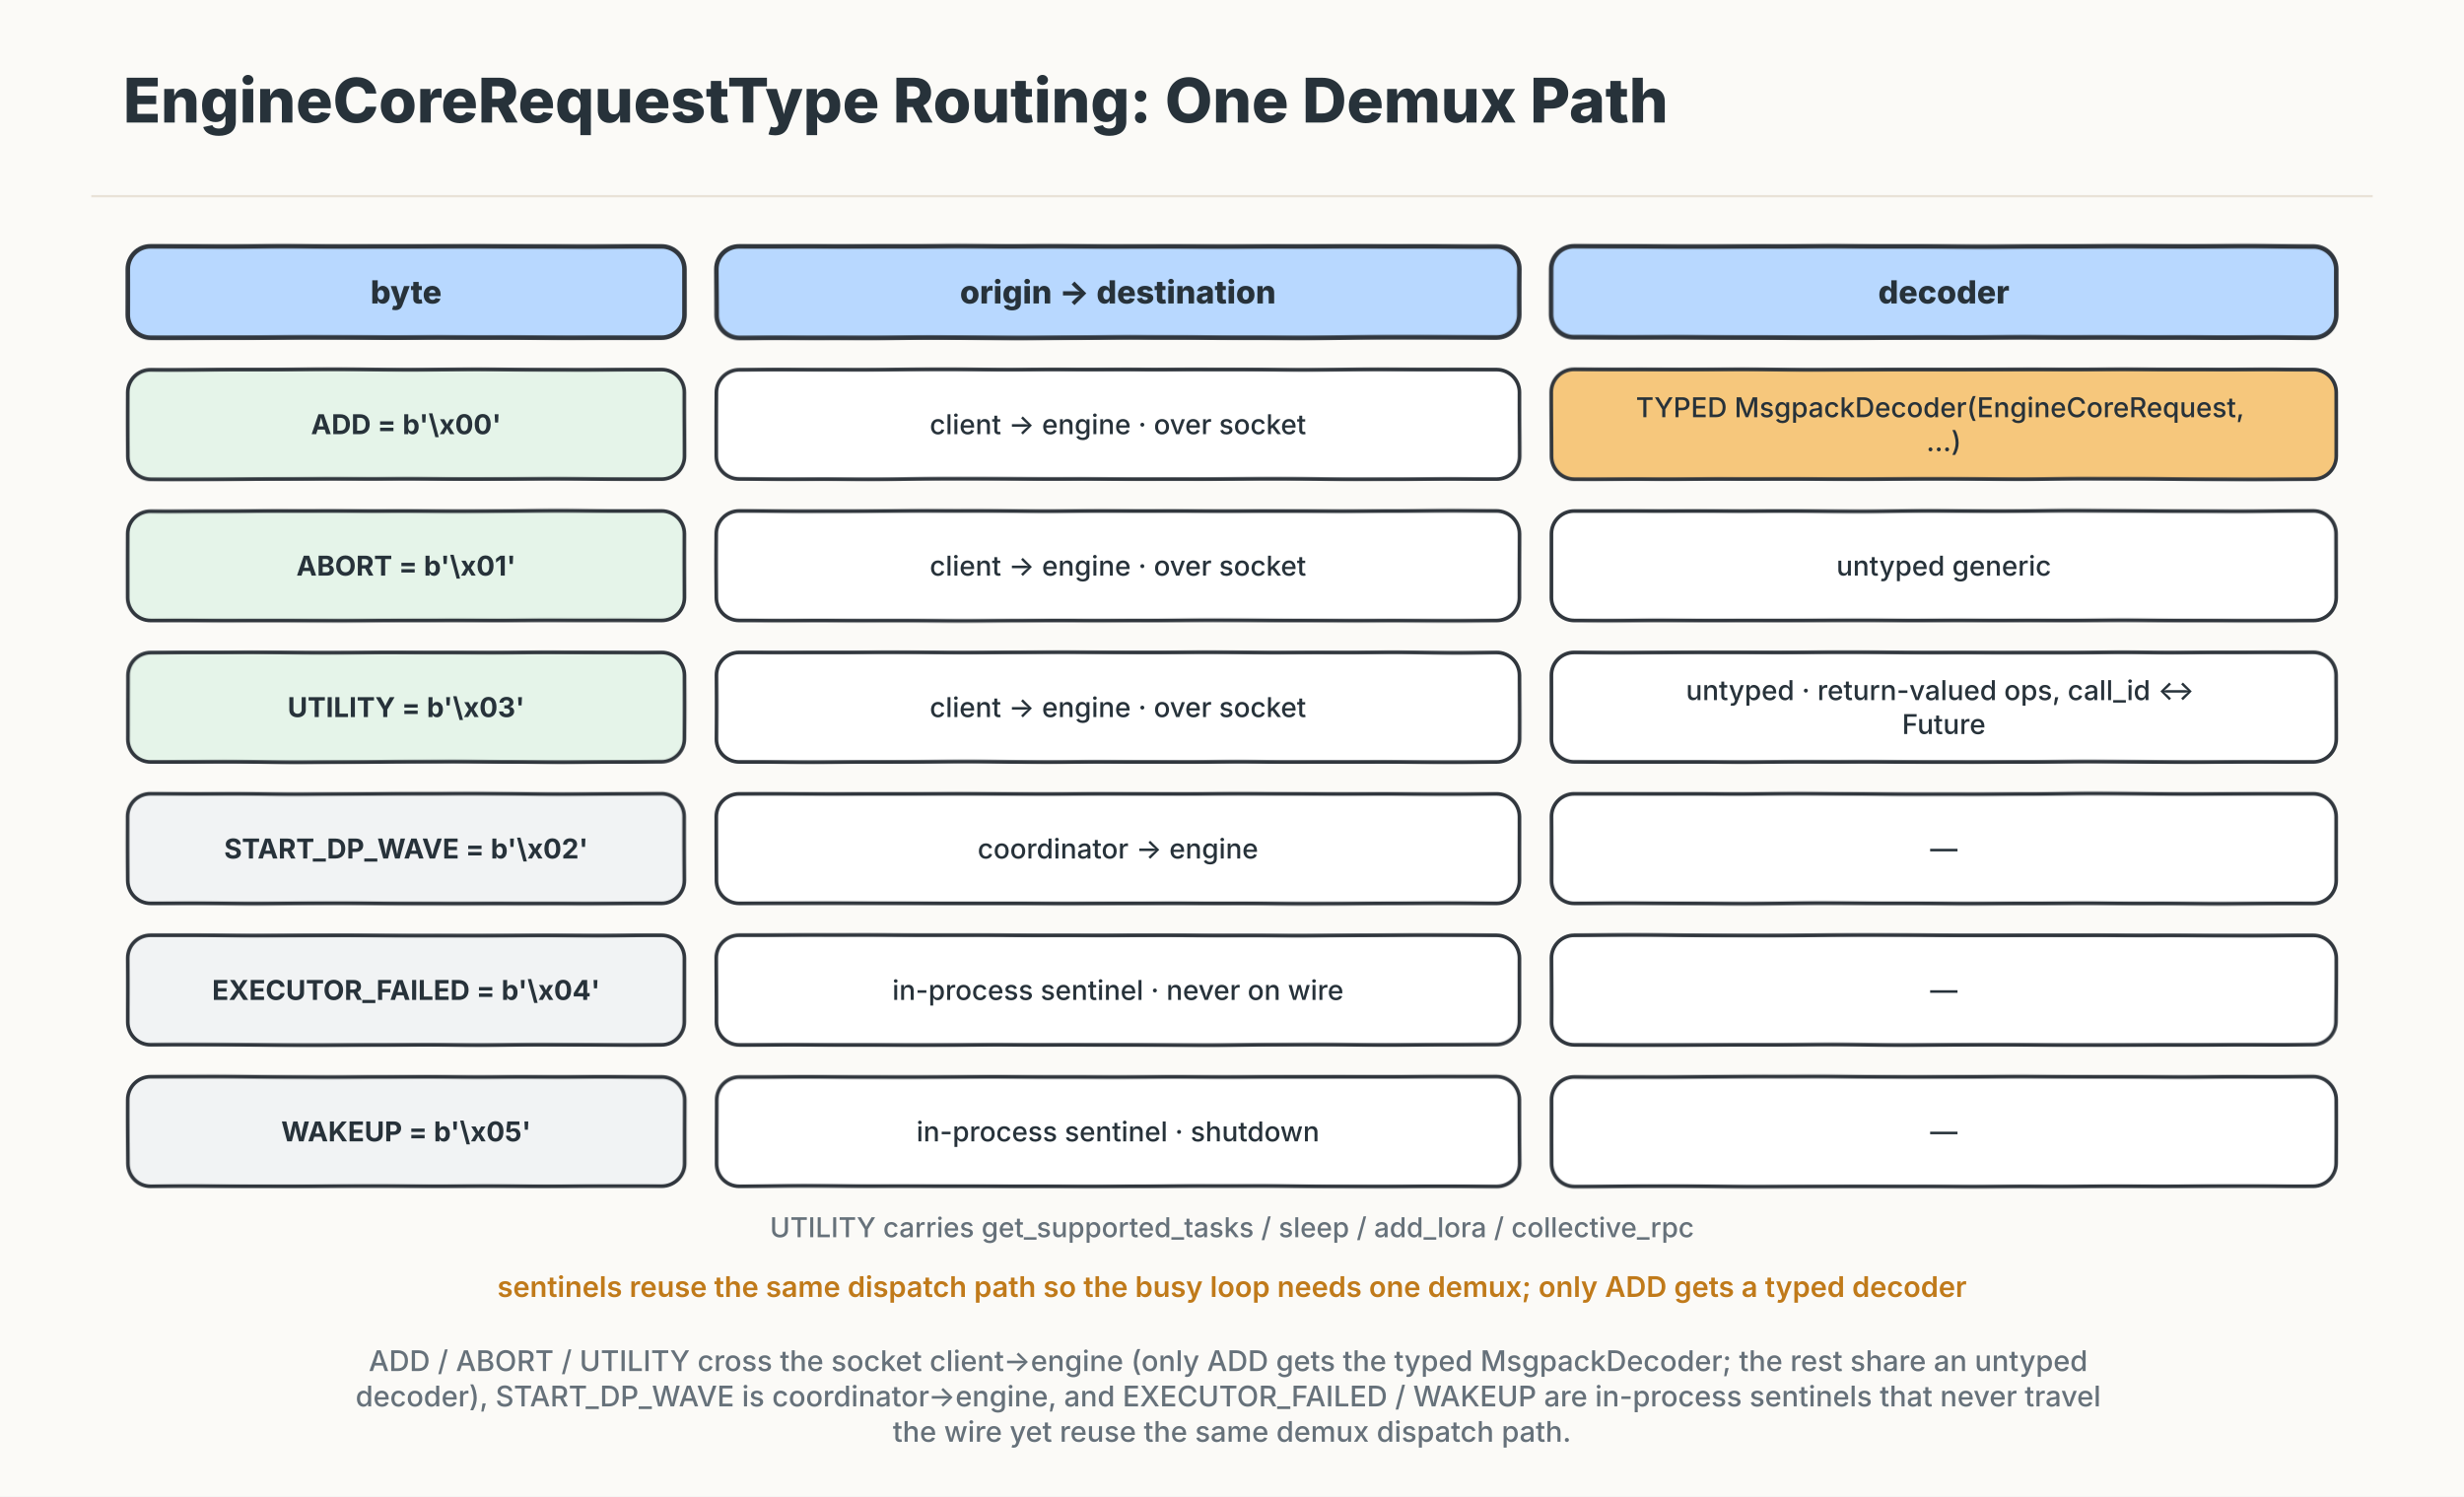
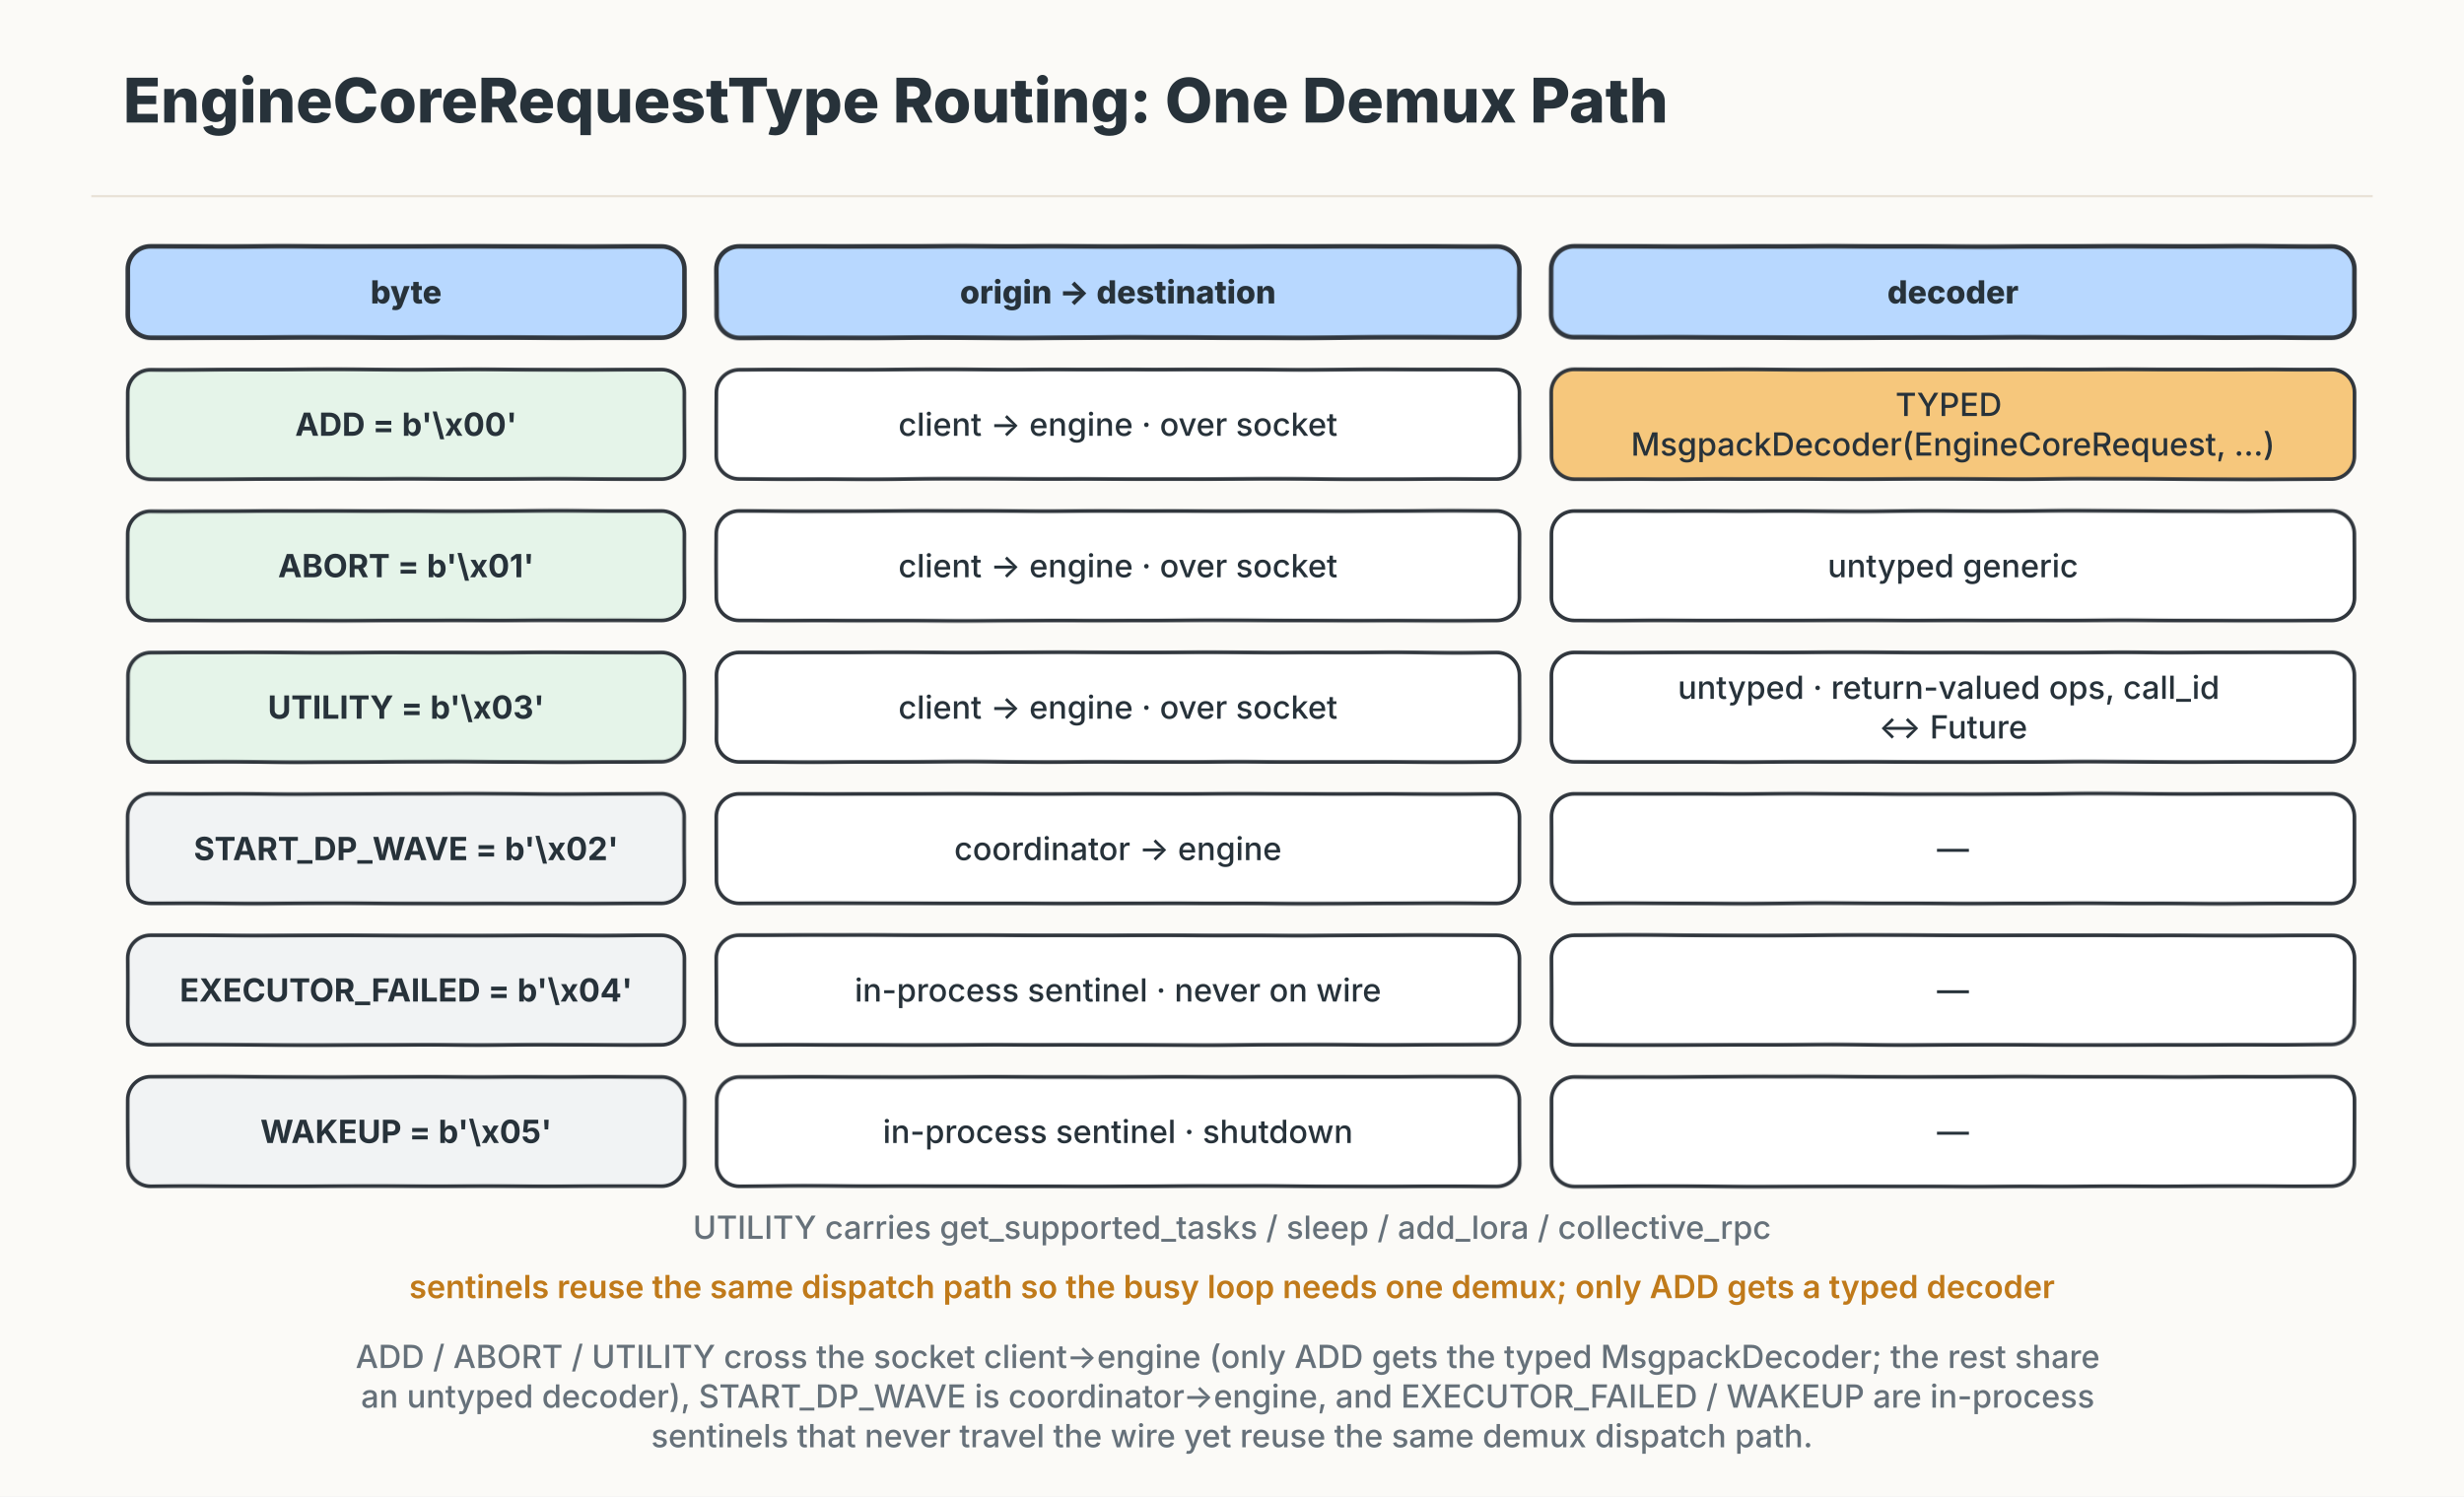
<svg xmlns="http://www.w3.org/2000/svg" width="1080" height="656" viewBox="0 0 1080 656" role="img" aria-label="EngineCoreRequestType Routing: One Demux Path">
  <defs>
    <filter id="roughen">
      <feTurbulence type="fractalNoise" baseFrequency="0.018" numOctaves="2" seed="7" result="noise" />
      <feDisplacementMap in="SourceGraphic" in2="noise" scale="0.55" />
    </filter>
    <marker id="arrow" viewBox="0 0 12 12" refX="9.2" refY="6" markerUnits="userSpaceOnUse" markerWidth="12" markerHeight="12" orient="auto-start-reverse">
      <path d="M 1.5 2 L 11 6 L 1.5 10 z" fill="#30363d" />
    </marker>
    <style>
    text { font-family: Inter, -apple-system, BlinkMacSystemFont, "Segoe UI", "PingFang SC", "Noto Sans CJK SC", Arial, sans-serif; }
    .rough { filter: url(#roughen); }
  </style>
  </defs>
  <rect width="1080" height="656" fill="#fbfaf7" />
  <path d="M 40 86 H 1040" stroke="#e9e2d7" stroke-width="1" />
  <text x="54" y="53.72" text-anchor="start" font-size="27" font-weight="800" fill="#27323a">
    <tspan x="54" dy="0">EngineCoreRequestType Routing: One Demux Path</tspan>
  </text>
  <rect class="rough" x="56" y="108" width="244" height="40" rx="10" fill="#b8d8ff" stroke="#30363d" stroke-width="2" />
  <text x="178" y="133.04" text-anchor="middle" font-size="14" font-weight="800" fill="#27323a">
    <tspan x="178" dy="0">byte</tspan>
  </text>
  <rect class="rough" x="314" y="108" width="352" height="40" rx="10" fill="#b8d8ff" stroke="#30363d" stroke-width="2" />
  <text x="490" y="133.04" text-anchor="middle" font-size="14" font-weight="800" fill="#27323a">
    <tspan x="490" dy="0">origin → destination</tspan>
  </text>
-   <rect class="rough" x="680" y="108" width="344" height="40" rx="10" fill="#b8d8ff" stroke="#30363d" stroke-width="2" />
-   <text x="852" y="133.04" text-anchor="middle" font-size="14" font-weight="800" fill="#27323a">
-     <tspan x="852" dy="0">decoder</tspan>
+   <rect class="rough" x="680" y="108" width="352" height="40" rx="10" fill="#b8d8ff" stroke="#30363d" stroke-width="2" />
+   <text x="856" y="133.04" text-anchor="middle" font-size="14" font-weight="800" fill="#27323a">
+     <tspan x="856" dy="0">decoder</tspan>
  </text>
  <rect class="rough" x="56" y="162" width="244" height="48" rx="10" fill="#e5f4e9" stroke="#30363d" stroke-width="1.6" />
-   <text x="178" y="190.32" text-anchor="middle" font-size="12" font-weight="700" fill="#27323a">
+   <text x="178" y="191.04" text-anchor="middle" font-size="14" font-weight="700" fill="#27323a">
    <tspan x="178" dy="0">ADD = b'\x00'</tspan>
  </text>
  <rect class="rough" x="314" y="162" width="352" height="48" rx="10" fill="#fff" stroke="#30363d" stroke-width="1.6" />
-   <text x="490" y="190.32" text-anchor="middle" font-size="12" font-weight="500" fill="#27323a">
+   <text x="490" y="191.04" text-anchor="middle" font-size="14" font-weight="500" fill="#27323a">
    <tspan x="490" dy="0">client → engine  ·  over socket</tspan>
  </text>
-   <rect class="rough" x="680" y="162" width="344" height="48" rx="10" fill="#f6c77c" stroke="#30363d" stroke-width="1.6" />
-   <text x="852" y="182.88" text-anchor="middle" font-size="12" font-weight="500" fill="#27323a">
-     <tspan x="852" dy="0">TYPED  MsgpackDecoder(EngineCoreRequest,</tspan>
-     <tspan x="852" dy="14.88">...)</tspan>
+   <rect class="rough" x="680" y="162" width="352" height="48" rx="10" fill="#f6c77c" stroke="#30363d" stroke-width="1.6" />
+   <text x="856" y="182.36" text-anchor="middle" font-size="14" font-weight="500" fill="#27323a">
+     <tspan x="856" dy="0">TYPED </tspan>
+     <tspan x="856" dy="17.36">MsgpackDecoder(EngineCoreRequest, ...)</tspan>
  </text>
  <rect class="rough" x="56" y="224" width="244" height="48" rx="10" fill="#e5f4e9" stroke="#30363d" stroke-width="1.6" />
-   <text x="178" y="252.32" text-anchor="middle" font-size="12" font-weight="700" fill="#27323a">
+   <text x="178" y="253.04" text-anchor="middle" font-size="14" font-weight="700" fill="#27323a">
    <tspan x="178" dy="0">ABORT = b'\x01'</tspan>
  </text>
  <rect class="rough" x="314" y="224" width="352" height="48" rx="10" fill="#fff" stroke="#30363d" stroke-width="1.6" />
-   <text x="490" y="252.32" text-anchor="middle" font-size="12" font-weight="500" fill="#27323a">
+   <text x="490" y="253.04" text-anchor="middle" font-size="14" font-weight="500" fill="#27323a">
    <tspan x="490" dy="0">client → engine  ·  over socket</tspan>
  </text>
-   <rect class="rough" x="680" y="224" width="344" height="48" rx="10" fill="#fff" stroke="#30363d" stroke-width="1.6" />
-   <text x="852" y="252.32" text-anchor="middle" font-size="12" font-weight="500" fill="#27323a">
-     <tspan x="852" dy="0">untyped generic</tspan>
+   <rect class="rough" x="680" y="224" width="352" height="48" rx="10" fill="#fff" stroke="#30363d" stroke-width="1.6" />
+   <text x="856" y="253.04" text-anchor="middle" font-size="14" font-weight="500" fill="#27323a">
+     <tspan x="856" dy="0">untyped generic</tspan>
  </text>
  <rect class="rough" x="56" y="286" width="244" height="48" rx="10" fill="#e5f4e9" stroke="#30363d" stroke-width="1.6" />
-   <text x="178" y="314.32" text-anchor="middle" font-size="12" font-weight="700" fill="#27323a">
+   <text x="178" y="315.04" text-anchor="middle" font-size="14" font-weight="700" fill="#27323a">
    <tspan x="178" dy="0">UTILITY = b'\x03'</tspan>
  </text>
  <rect class="rough" x="314" y="286" width="352" height="48" rx="10" fill="#fff" stroke="#30363d" stroke-width="1.6" />
-   <text x="490" y="314.32" text-anchor="middle" font-size="12" font-weight="500" fill="#27323a">
+   <text x="490" y="315.04" text-anchor="middle" font-size="14" font-weight="500" fill="#27323a">
    <tspan x="490" dy="0">client → engine  ·  over socket</tspan>
  </text>
-   <rect class="rough" x="680" y="286" width="344" height="48" rx="10" fill="#fff" stroke="#30363d" stroke-width="1.6" />
-   <text x="852" y="306.88" text-anchor="middle" font-size="12" font-weight="500" fill="#27323a">
-     <tspan x="852" dy="0">untyped · return-valued ops, call_id ↔</tspan>
-     <tspan x="852" dy="14.88">Future</tspan>
+   <rect class="rough" x="680" y="286" width="352" height="48" rx="10" fill="#fff" stroke="#30363d" stroke-width="1.6" />
+   <text x="856" y="306.36" text-anchor="middle" font-size="14" font-weight="500" fill="#27323a">
+     <tspan x="856" dy="0">untyped · return-valued ops, call_id</tspan>
+     <tspan x="856" dy="17.36">↔ Future</tspan>
  </text>
  <rect class="rough" x="56" y="348" width="244" height="48" rx="10" fill="#f1f3f4" stroke="#30363d" stroke-width="1.6" />
-   <text x="178" y="376.32" text-anchor="middle" font-size="12" font-weight="700" fill="#27323a">
+   <text x="178" y="377.04" text-anchor="middle" font-size="14" font-weight="700" fill="#27323a">
    <tspan x="178" dy="0">START_DP_WAVE = b'\x02'</tspan>
  </text>
  <rect class="rough" x="314" y="348" width="352" height="48" rx="10" fill="#fff" stroke="#30363d" stroke-width="1.6" />
-   <text x="490" y="376.32" text-anchor="middle" font-size="12" font-weight="500" fill="#27323a">
+   <text x="490" y="377.04" text-anchor="middle" font-size="14" font-weight="500" fill="#27323a">
    <tspan x="490" dy="0">coordinator → engine</tspan>
  </text>
-   <rect class="rough" x="680" y="348" width="344" height="48" rx="10" fill="#fff" stroke="#30363d" stroke-width="1.6" />
-   <text x="852" y="376.32" text-anchor="middle" font-size="12" font-weight="500" fill="#27323a">
-     <tspan x="852" dy="0">—</tspan>
+   <rect class="rough" x="680" y="348" width="352" height="48" rx="10" fill="#fff" stroke="#30363d" stroke-width="1.6" />
+   <text x="856" y="377.04" text-anchor="middle" font-size="14" font-weight="500" fill="#27323a">
+     <tspan x="856" dy="0">—</tspan>
  </text>
  <rect class="rough" x="56" y="410" width="244" height="48" rx="10" fill="#f1f3f4" stroke="#30363d" stroke-width="1.6" />
-   <text x="178" y="438.32" text-anchor="middle" font-size="12" font-weight="700" fill="#27323a">
+   <text x="178" y="439.04" text-anchor="middle" font-size="14" font-weight="700" fill="#27323a">
    <tspan x="178" dy="0">EXECUTOR_FAILED = b'\x04'</tspan>
  </text>
  <rect class="rough" x="314" y="410" width="352" height="48" rx="10" fill="#fff" stroke="#30363d" stroke-width="1.6" />
-   <text x="490" y="438.32" text-anchor="middle" font-size="12" font-weight="500" fill="#27323a">
+   <text x="490" y="439.04" text-anchor="middle" font-size="14" font-weight="500" fill="#27323a">
    <tspan x="490" dy="0">in-process sentinel  ·  never on wire</tspan>
  </text>
-   <rect class="rough" x="680" y="410" width="344" height="48" rx="10" fill="#fff" stroke="#30363d" stroke-width="1.6" />
-   <text x="852" y="438.32" text-anchor="middle" font-size="12" font-weight="500" fill="#27323a">
-     <tspan x="852" dy="0">—</tspan>
+   <rect class="rough" x="680" y="410" width="352" height="48" rx="10" fill="#fff" stroke="#30363d" stroke-width="1.6" />
+   <text x="856" y="439.04" text-anchor="middle" font-size="14" font-weight="500" fill="#27323a">
+     <tspan x="856" dy="0">—</tspan>
  </text>
  <rect class="rough" x="56" y="472" width="244" height="48" rx="10" fill="#f1f3f4" stroke="#30363d" stroke-width="1.6" />
-   <text x="178" y="500.32" text-anchor="middle" font-size="12" font-weight="700" fill="#27323a">
+   <text x="178" y="501.04" text-anchor="middle" font-size="14" font-weight="700" fill="#27323a">
    <tspan x="178" dy="0">WAKEUP = b'\x05'</tspan>
  </text>
  <rect class="rough" x="314" y="472" width="352" height="48" rx="10" fill="#fff" stroke="#30363d" stroke-width="1.6" />
-   <text x="490" y="500.32" text-anchor="middle" font-size="12" font-weight="500" fill="#27323a">
+   <text x="490" y="501.04" text-anchor="middle" font-size="14" font-weight="500" fill="#27323a">
    <tspan x="490" dy="0">in-process sentinel  ·  shutdown</tspan>
  </text>
-   <rect class="rough" x="680" y="472" width="344" height="48" rx="10" fill="#fff" stroke="#30363d" stroke-width="1.6" />
-   <text x="852" y="500.32" text-anchor="middle" font-size="12" font-weight="500" fill="#27323a">
-     <tspan x="852" dy="0">—</tspan>
+   <rect class="rough" x="680" y="472" width="352" height="48" rx="10" fill="#fff" stroke="#30363d" stroke-width="1.6" />
+   <text x="856" y="501.04" text-anchor="middle" font-size="14" font-weight="500" fill="#27323a">
+     <tspan x="856" dy="0">—</tspan>
  </text>
-   <text x="540" y="542.32" text-anchor="middle" font-size="12" font-weight="500" fill="#66717a">
+   <text x="540" y="543.04" text-anchor="middle" font-size="14" font-weight="500" fill="#66717a">
    <tspan x="540" dy="0">UTILITY carries get_supported_tasks / sleep / add_lora / collective_rpc</tspan>
  </text>
-   <text x="540" y="568.5" text-anchor="middle" font-size="12.5" font-weight="600" fill="#c07a1a">
+   <text x="540" y="569.04" text-anchor="middle" font-size="14" font-weight="600" fill="#c07a1a">
    <tspan x="540" dy="0">sentinels reuse the same dispatch path so the busy loop needs one demux; only ADD gets a typed decoder</tspan>
  </text>
-   <text x="540" y="601" text-anchor="middle" font-size="12.5" font-weight="500" fill="#66717a">
-     <tspan x="540" dy="0">ADD / ABORT / UTILITY cross the socket client→engine (only ADD gets the typed MsgpackDecoder; the rest share an untyped</tspan>
-     <tspan x="540" dy="15.5">decoder), START_DP_WAVE is coordinator→engine, and EXECUTOR_FAILED / WAKEUP are in-process sentinels that never travel</tspan>
-     <tspan x="540" dy="15.5">the wire yet reuse the same demux dispatch path.</tspan>
+   <text x="540" y="599.68" text-anchor="middle" font-size="14" font-weight="500" fill="#66717a">
+     <tspan x="540" dy="0">ADD / ABORT / UTILITY cross the socket client→engine (only ADD gets the typed MsgpackDecoder; the rest share</tspan>
+     <tspan x="540" dy="17.36">an untyped decoder), START_DP_WAVE is coordinator→engine, and EXECUTOR_FAILED / WAKEUP are in-process</tspan>
+     <tspan x="540" dy="17.36">sentinels that never travel the wire yet reuse the same demux dispatch path.</tspan>
  </text>
</svg>
